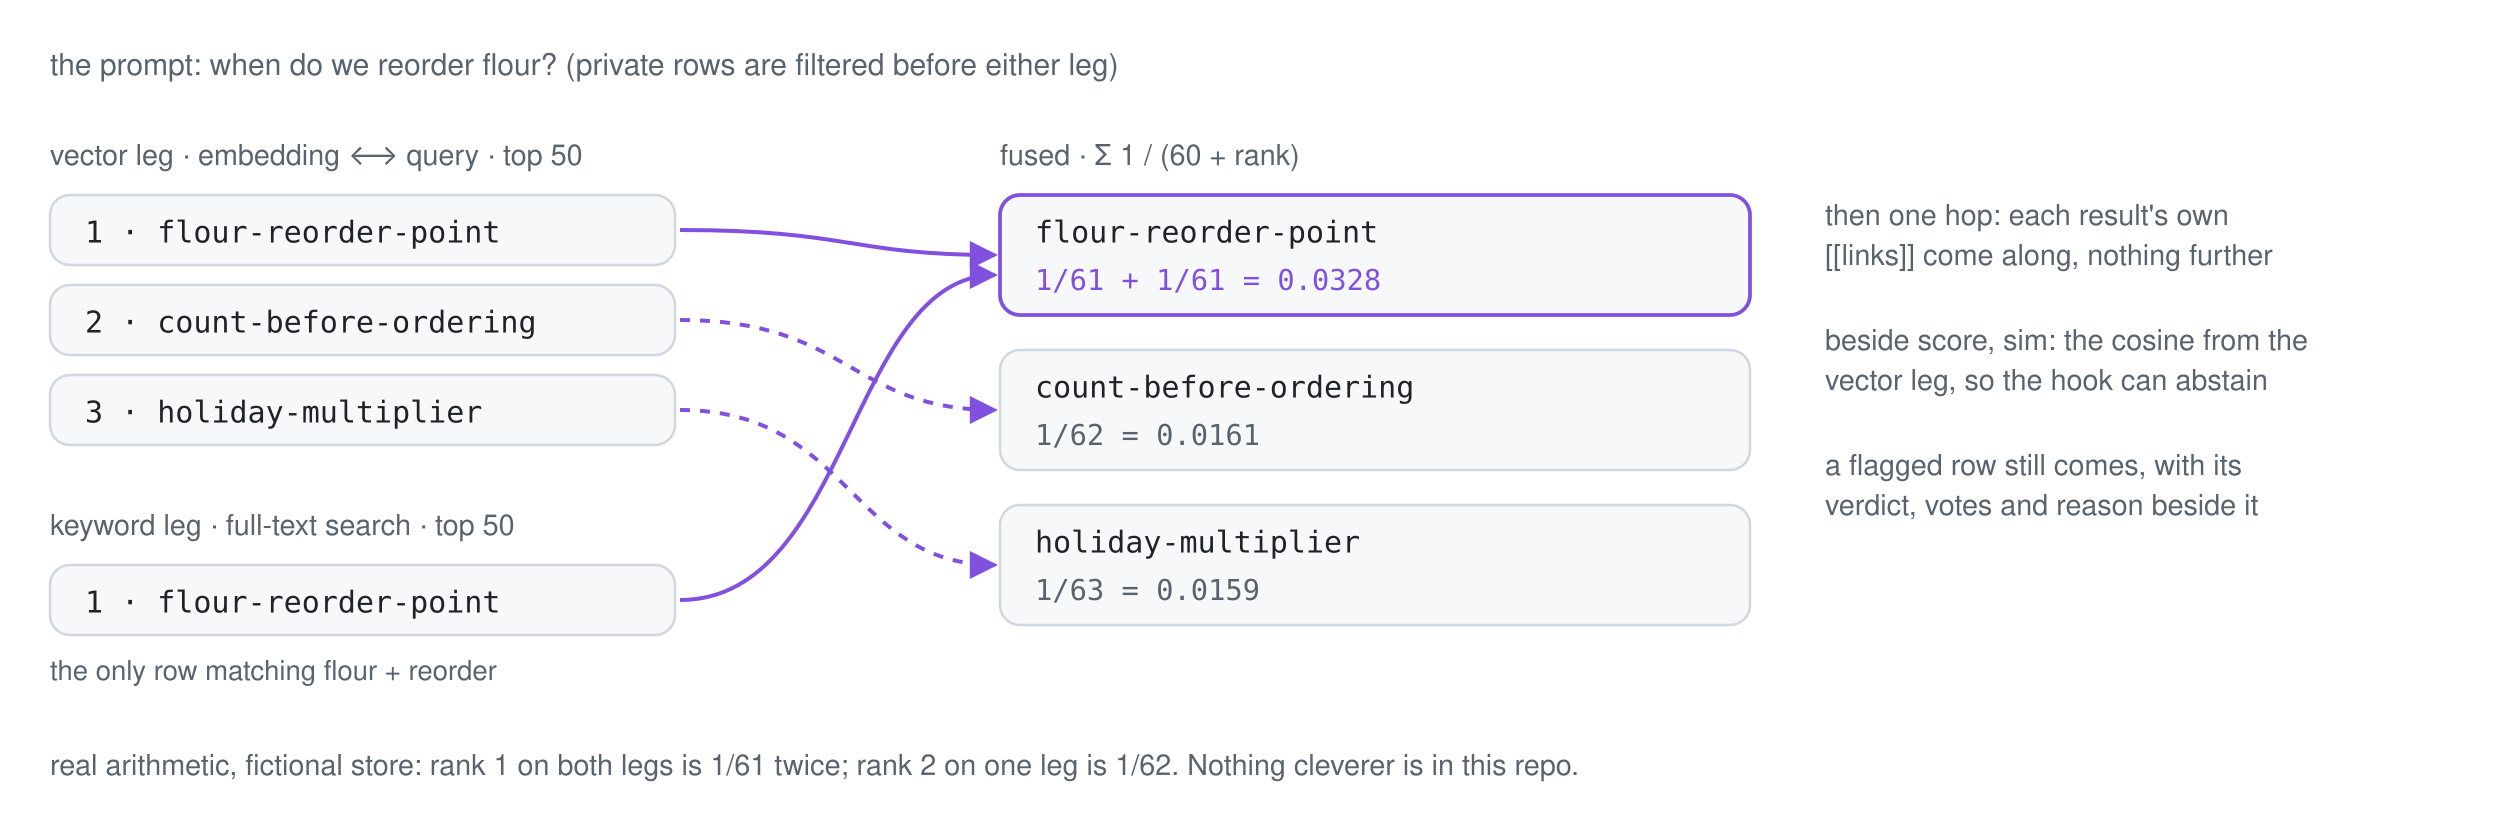
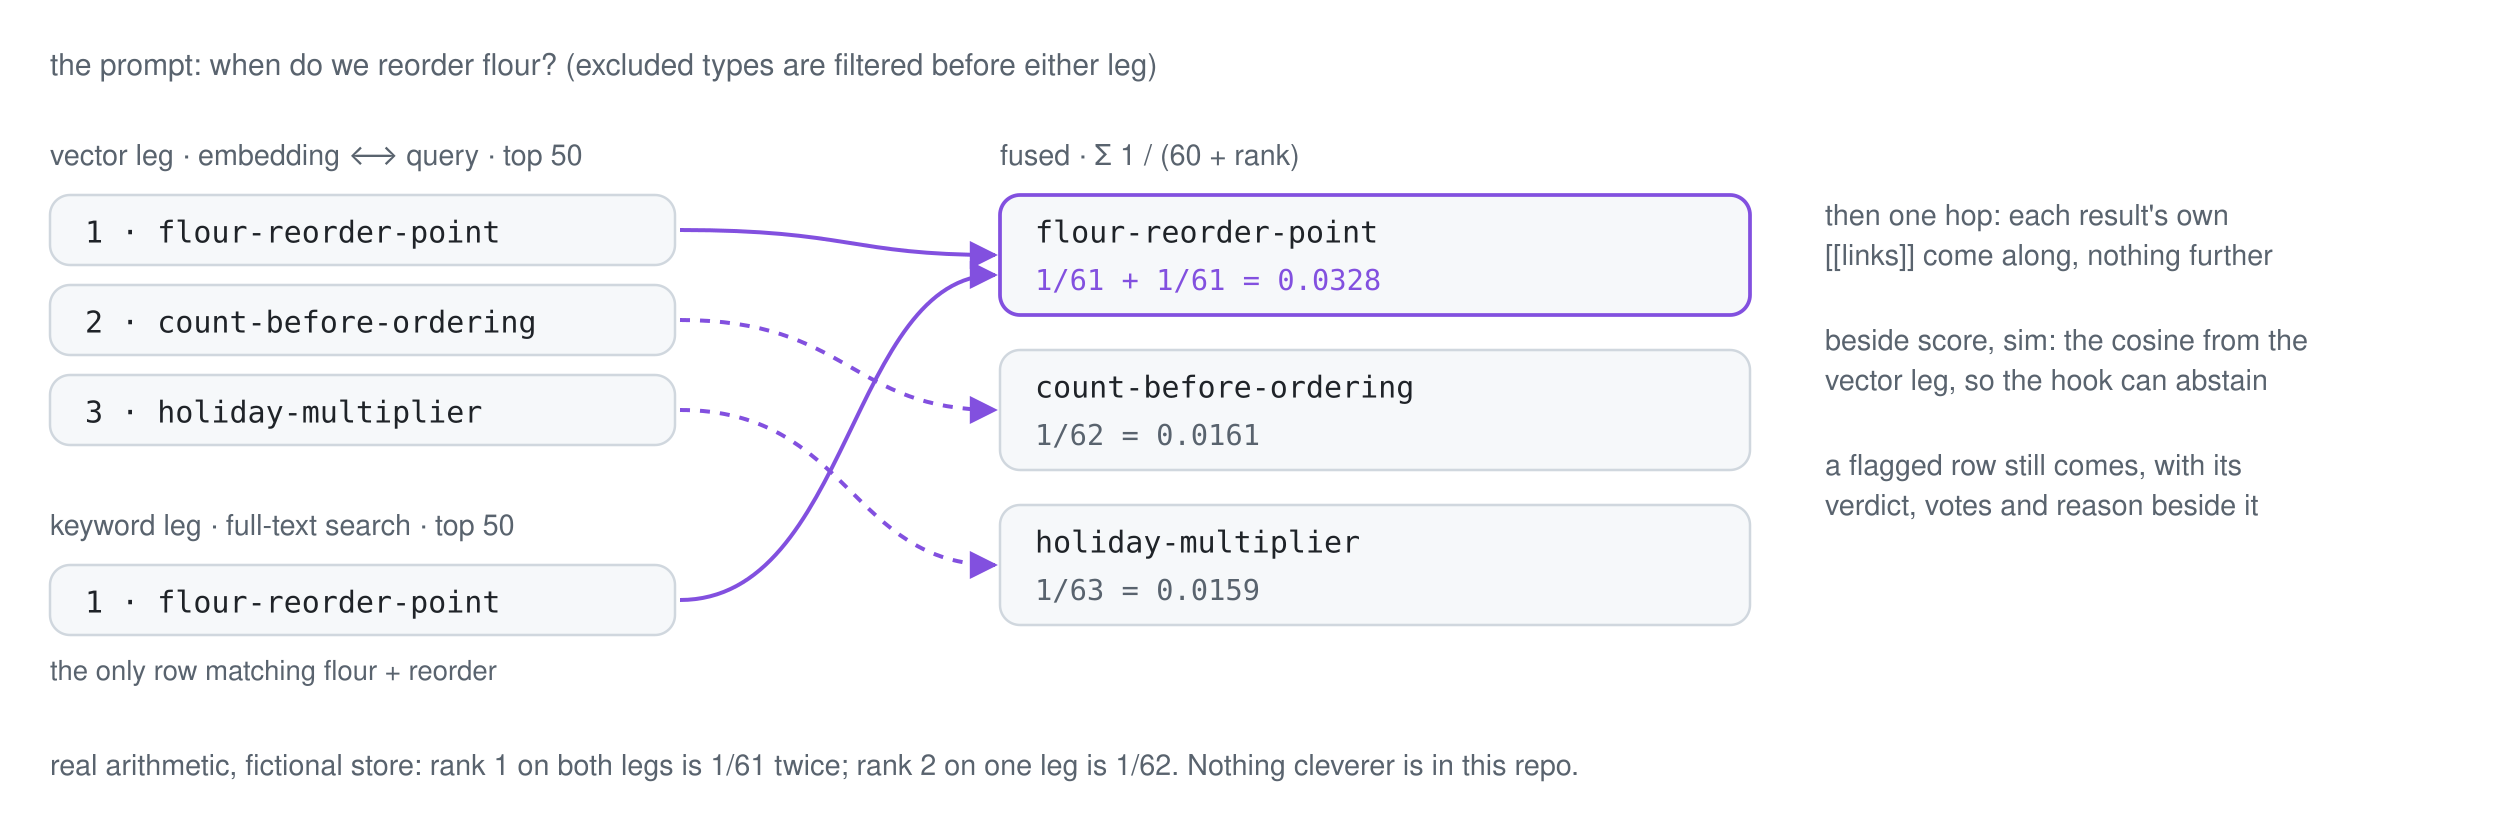
<svg xmlns="http://www.w3.org/2000/svg" width="1000" height="330" viewBox="0 0 1000 330" role="img" aria-label="Recall: a keyword leg and a vector leg, top 50 each, fused by reciprocal rank fusion with k=60; the memory first on both legs scores 1/61 + 1/61 = 0.0328, one second on one leg 1/62 = 0.0161; then one hop of links.">
  <style>text{font-family:-apple-system,BlinkMacSystemFont,"Segoe UI",Helvetica,Arial,sans-serif}.m{font-family:ui-monospace,SFMono-Regular,Menlo,Consolas,monospace}</style>
  <defs>
    <marker id="a" viewBox="0 0 10 10" refX="9" refY="5" markerWidth="7" markerHeight="7" orient="auto-start-reverse">
      <path d="M0 0 L10 5 L0 10 z" fill="#8250df" />
    </marker>
    <marker id="g" viewBox="0 0 10 10" refX="9" refY="5" markerWidth="7" markerHeight="7" orient="auto-start-reverse">
      <path d="M0 0 L10 5 L0 10 z" fill="#1a7f37" />
    </marker>
    <marker id="r" viewBox="0 0 10 10" refX="9" refY="5" markerWidth="7" markerHeight="7" orient="auto-start-reverse">
      <path d="M0 0 L10 5 L0 10 z" fill="#cf222e" />
    </marker>
  </defs>
-   <text x="20" y="30" font-size="12" fill="#59636e" text-anchor="start">the prompt: when do we reorder flour?   (private rows are filtered before either leg)</text>
+   <text x="20" y="30" font-size="12" fill="#59636e" text-anchor="start">the prompt: when do we reorder flour?   (excluded types are filtered before either leg)</text>
  <text x="20" y="66" font-size="11.5" fill="#59636e" text-anchor="start">vector leg · embedding ⟷ query · top 50</text>
  <rect x="20" y="78" width="250" height="28" rx="8" fill="#f6f8fa" stroke="#d0d7de" />
  <text x="34" y="97" class="m" font-size="12" fill="#1f2328">1 · flour-reorder-point</text>
  <rect x="20" y="114" width="250" height="28" rx="8" fill="#f6f8fa" stroke="#d0d7de" />
  <text x="34" y="133" class="m" font-size="12" fill="#1f2328">2 · count-before-ordering</text>
  <rect x="20" y="150" width="250" height="28" rx="8" fill="#f6f8fa" stroke="#d0d7de" />
  <text x="34" y="169" class="m" font-size="12" fill="#1f2328">3 · holiday-multiplier</text>
  <text x="20" y="214" font-size="11.5" fill="#59636e" text-anchor="start">keyword leg · full-text search · top 50</text>
  <rect x="20" y="226" width="250" height="28" rx="8" fill="#f6f8fa" stroke="#d0d7de" />
  <text x="34" y="245" class="m" font-size="12" fill="#1f2328">1 · flour-reorder-point</text>
  <text x="20" y="272" font-size="11" fill="#59636e" text-anchor="start">the only row matching flour + reorder</text>
  <text x="400" y="66" font-size="11.5" fill="#59636e" text-anchor="start">fused · Σ 1 / (60 + rank)</text>
  <rect x="400" y="78" width="300" height="48" rx="8" fill="#f6f8fa" stroke="#8250df" stroke-width="1.5" />
  <text x="414" y="97" class="m" font-size="12" fill="#1f2328">flour-reorder-point</text>
  <text x="414" y="116" class="m" font-size="11.5" fill="#8250df">1/61 + 1/61 = 0.0328</text>
  <rect x="400" y="140" width="300" height="48" rx="8" fill="#f6f8fa" stroke="#d0d7de" />
  <text x="414" y="159" class="m" font-size="12" fill="#1f2328">count-before-ordering</text>
  <text x="414" y="178" class="m" font-size="11.5" fill="#59636e">1/62 = 0.0161</text>
  <rect x="400" y="202" width="300" height="48" rx="8" fill="#f6f8fa" stroke="#d0d7de" />
  <text x="414" y="221" class="m" font-size="12" fill="#1f2328">holiday-multiplier</text>
  <text x="414" y="240" class="m" font-size="11.5" fill="#59636e">1/63 = 0.0159</text>
  <path d="M272 92 C 340 92, 340 102, 398 102" fill="none" stroke="#8250df" stroke-width="1.6" marker-end="url(#a)" />
  <path d="M272 128 C 340 128, 340 164, 398 164" fill="none" stroke="#8250df" stroke-width="1.6" stroke-dasharray="4 4" marker-end="url(#a)" />
  <path d="M272 164 C 340 164, 340 226, 398 226" fill="none" stroke="#8250df" stroke-width="1.6" stroke-dasharray="4 4" marker-end="url(#a)" />
  <path d="M272 240 C 340 240, 340 110, 398 110" fill="none" stroke="#8250df" stroke-width="1.6" marker-end="url(#a)" />
  <text x="730" y="90" font-size="11.5" fill="#59636e" text-anchor="start">then one hop: each result's own</text>
  <text x="730" y="106" font-size="11.5" fill="#59636e" text-anchor="start">[[links]] come along, nothing further</text>
  <text x="730" y="140" font-size="11.5" fill="#59636e" text-anchor="start">beside score, sim: the cosine from the</text>
  <text x="730" y="156" font-size="11.5" fill="#59636e" text-anchor="start">vector leg, so the hook can abstain</text>
  <text x="730" y="190" font-size="11.5" fill="#59636e" text-anchor="start">a flagged row still comes, with its</text>
  <text x="730" y="206" font-size="11.5" fill="#59636e" text-anchor="start">verdict, votes and reason beside it</text>
  <text x="20" y="310" font-size="11.5" fill="#59636e" text-anchor="start">real arithmetic, fictional store: rank 1 on both legs is 1/61 twice; rank 2 on one leg is 1/62. Nothing cleverer is in this repo.</text>
</svg>
